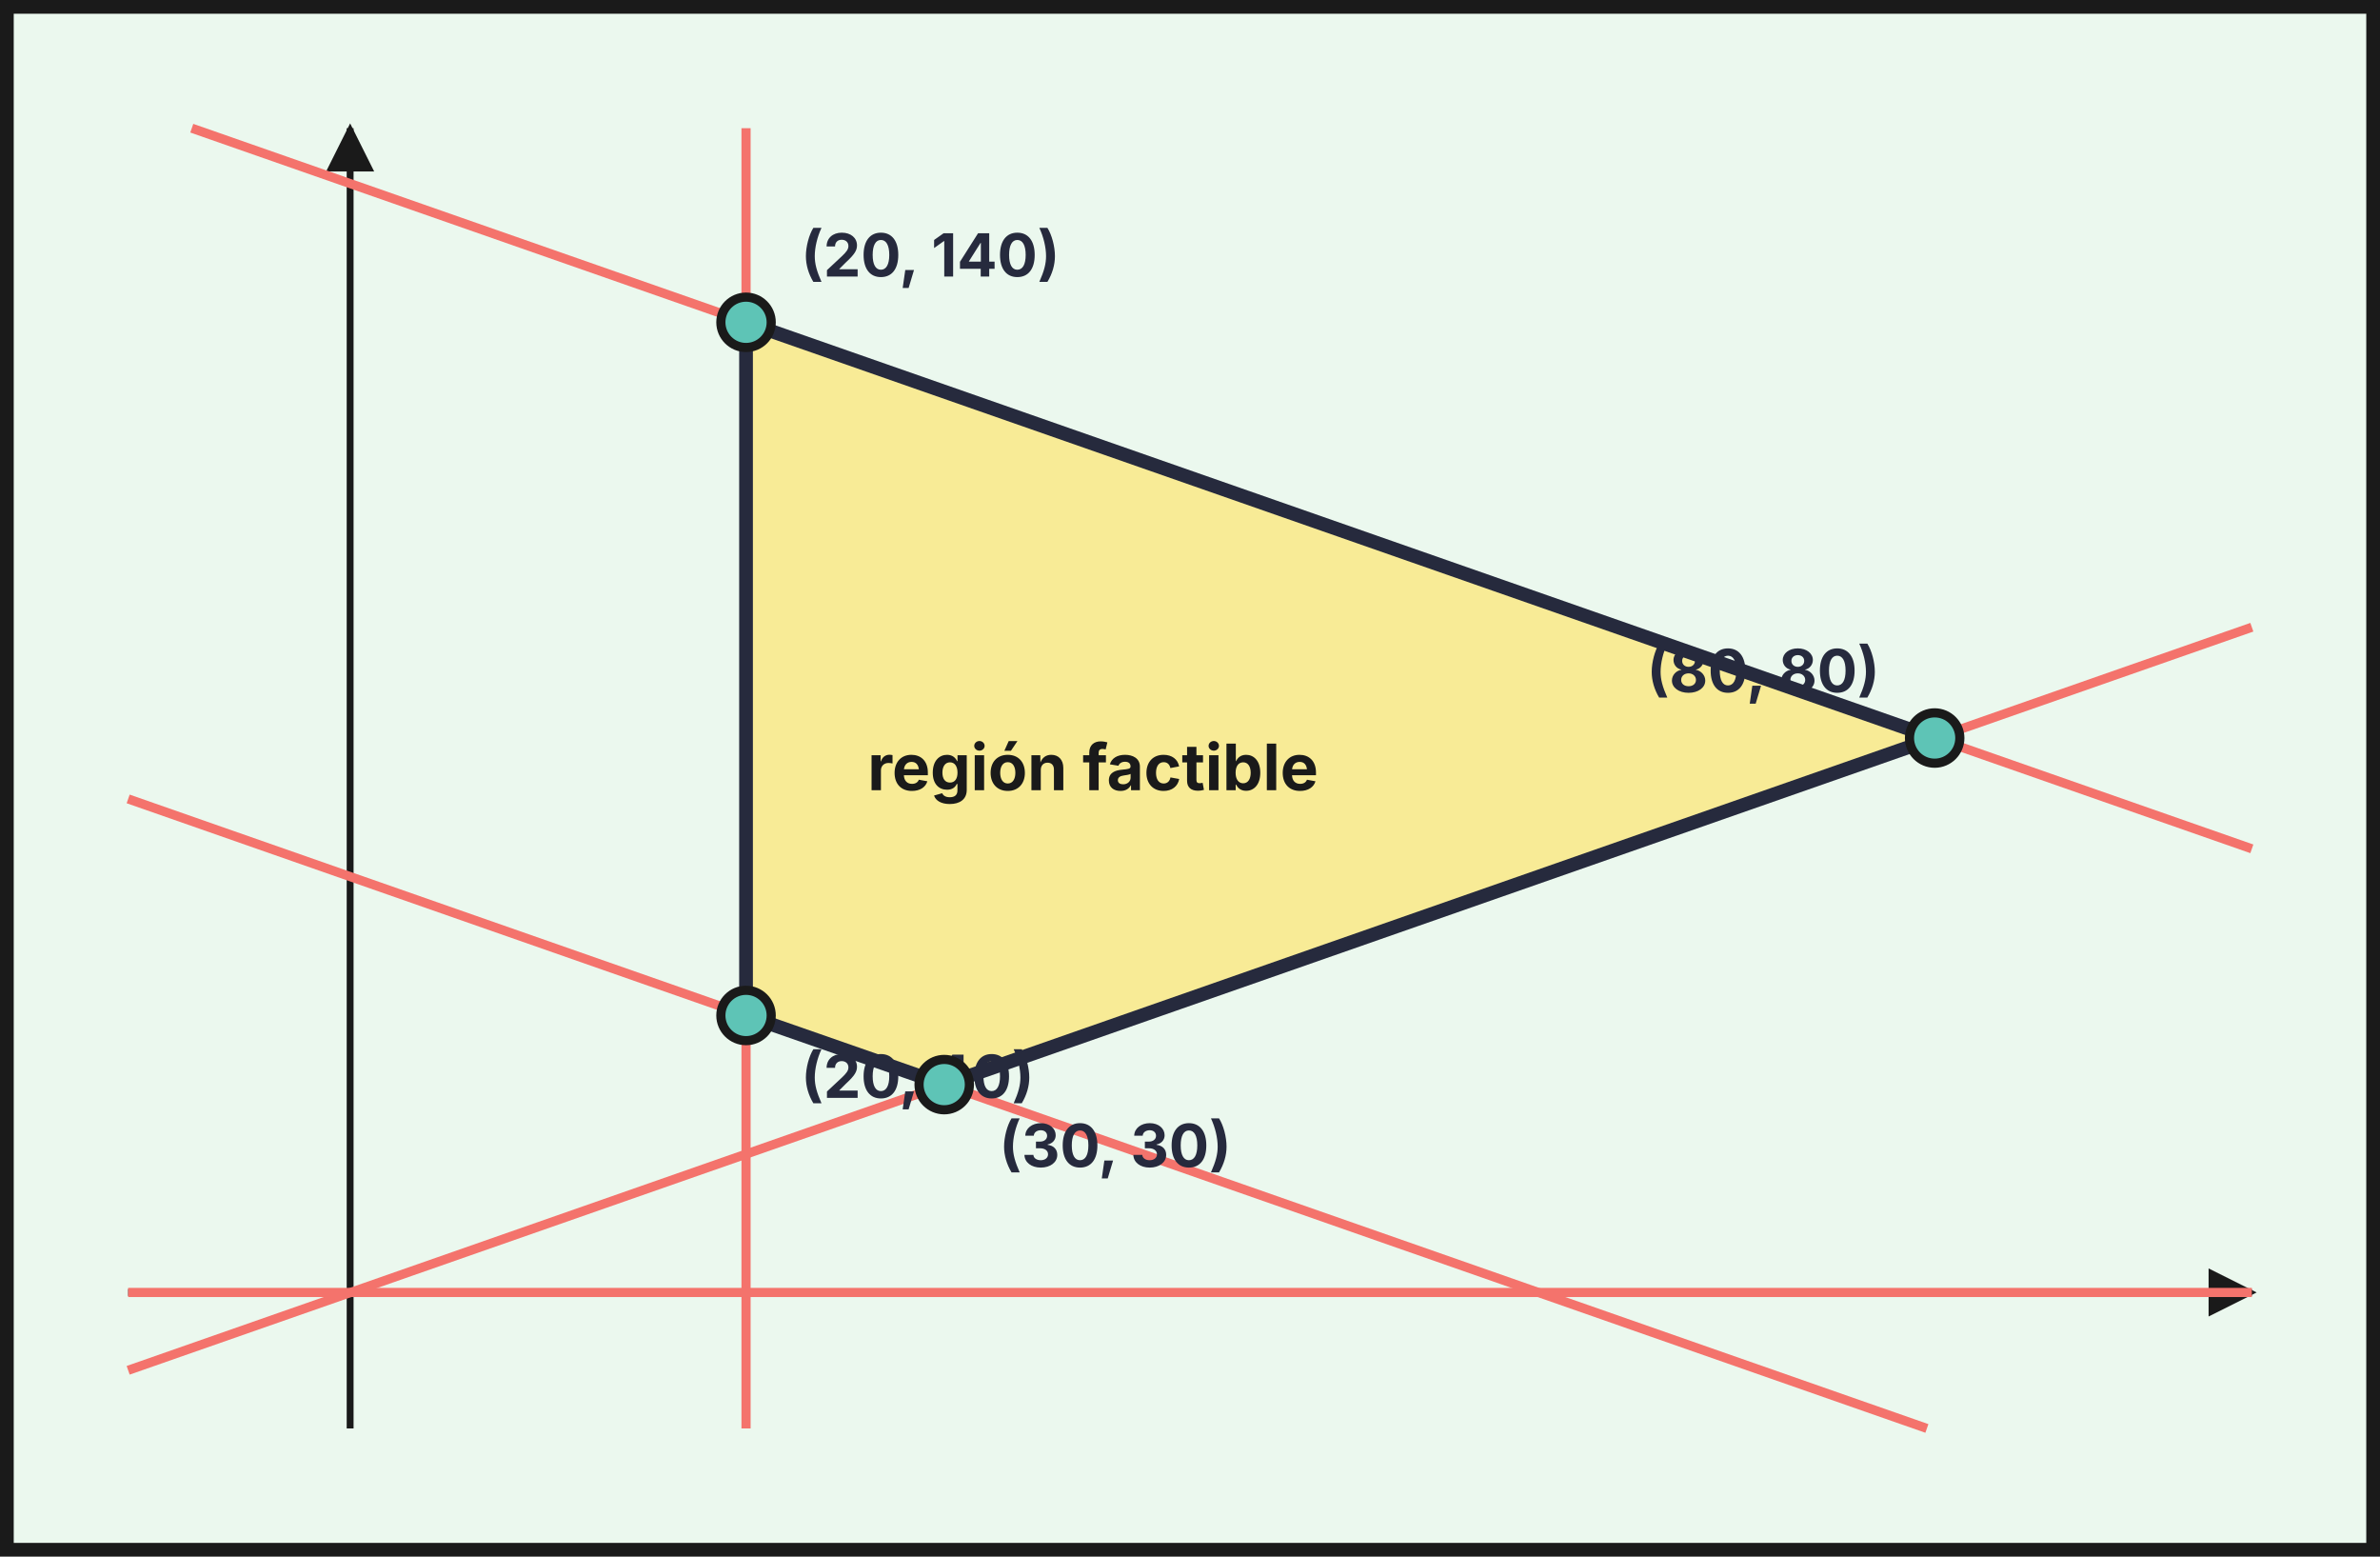
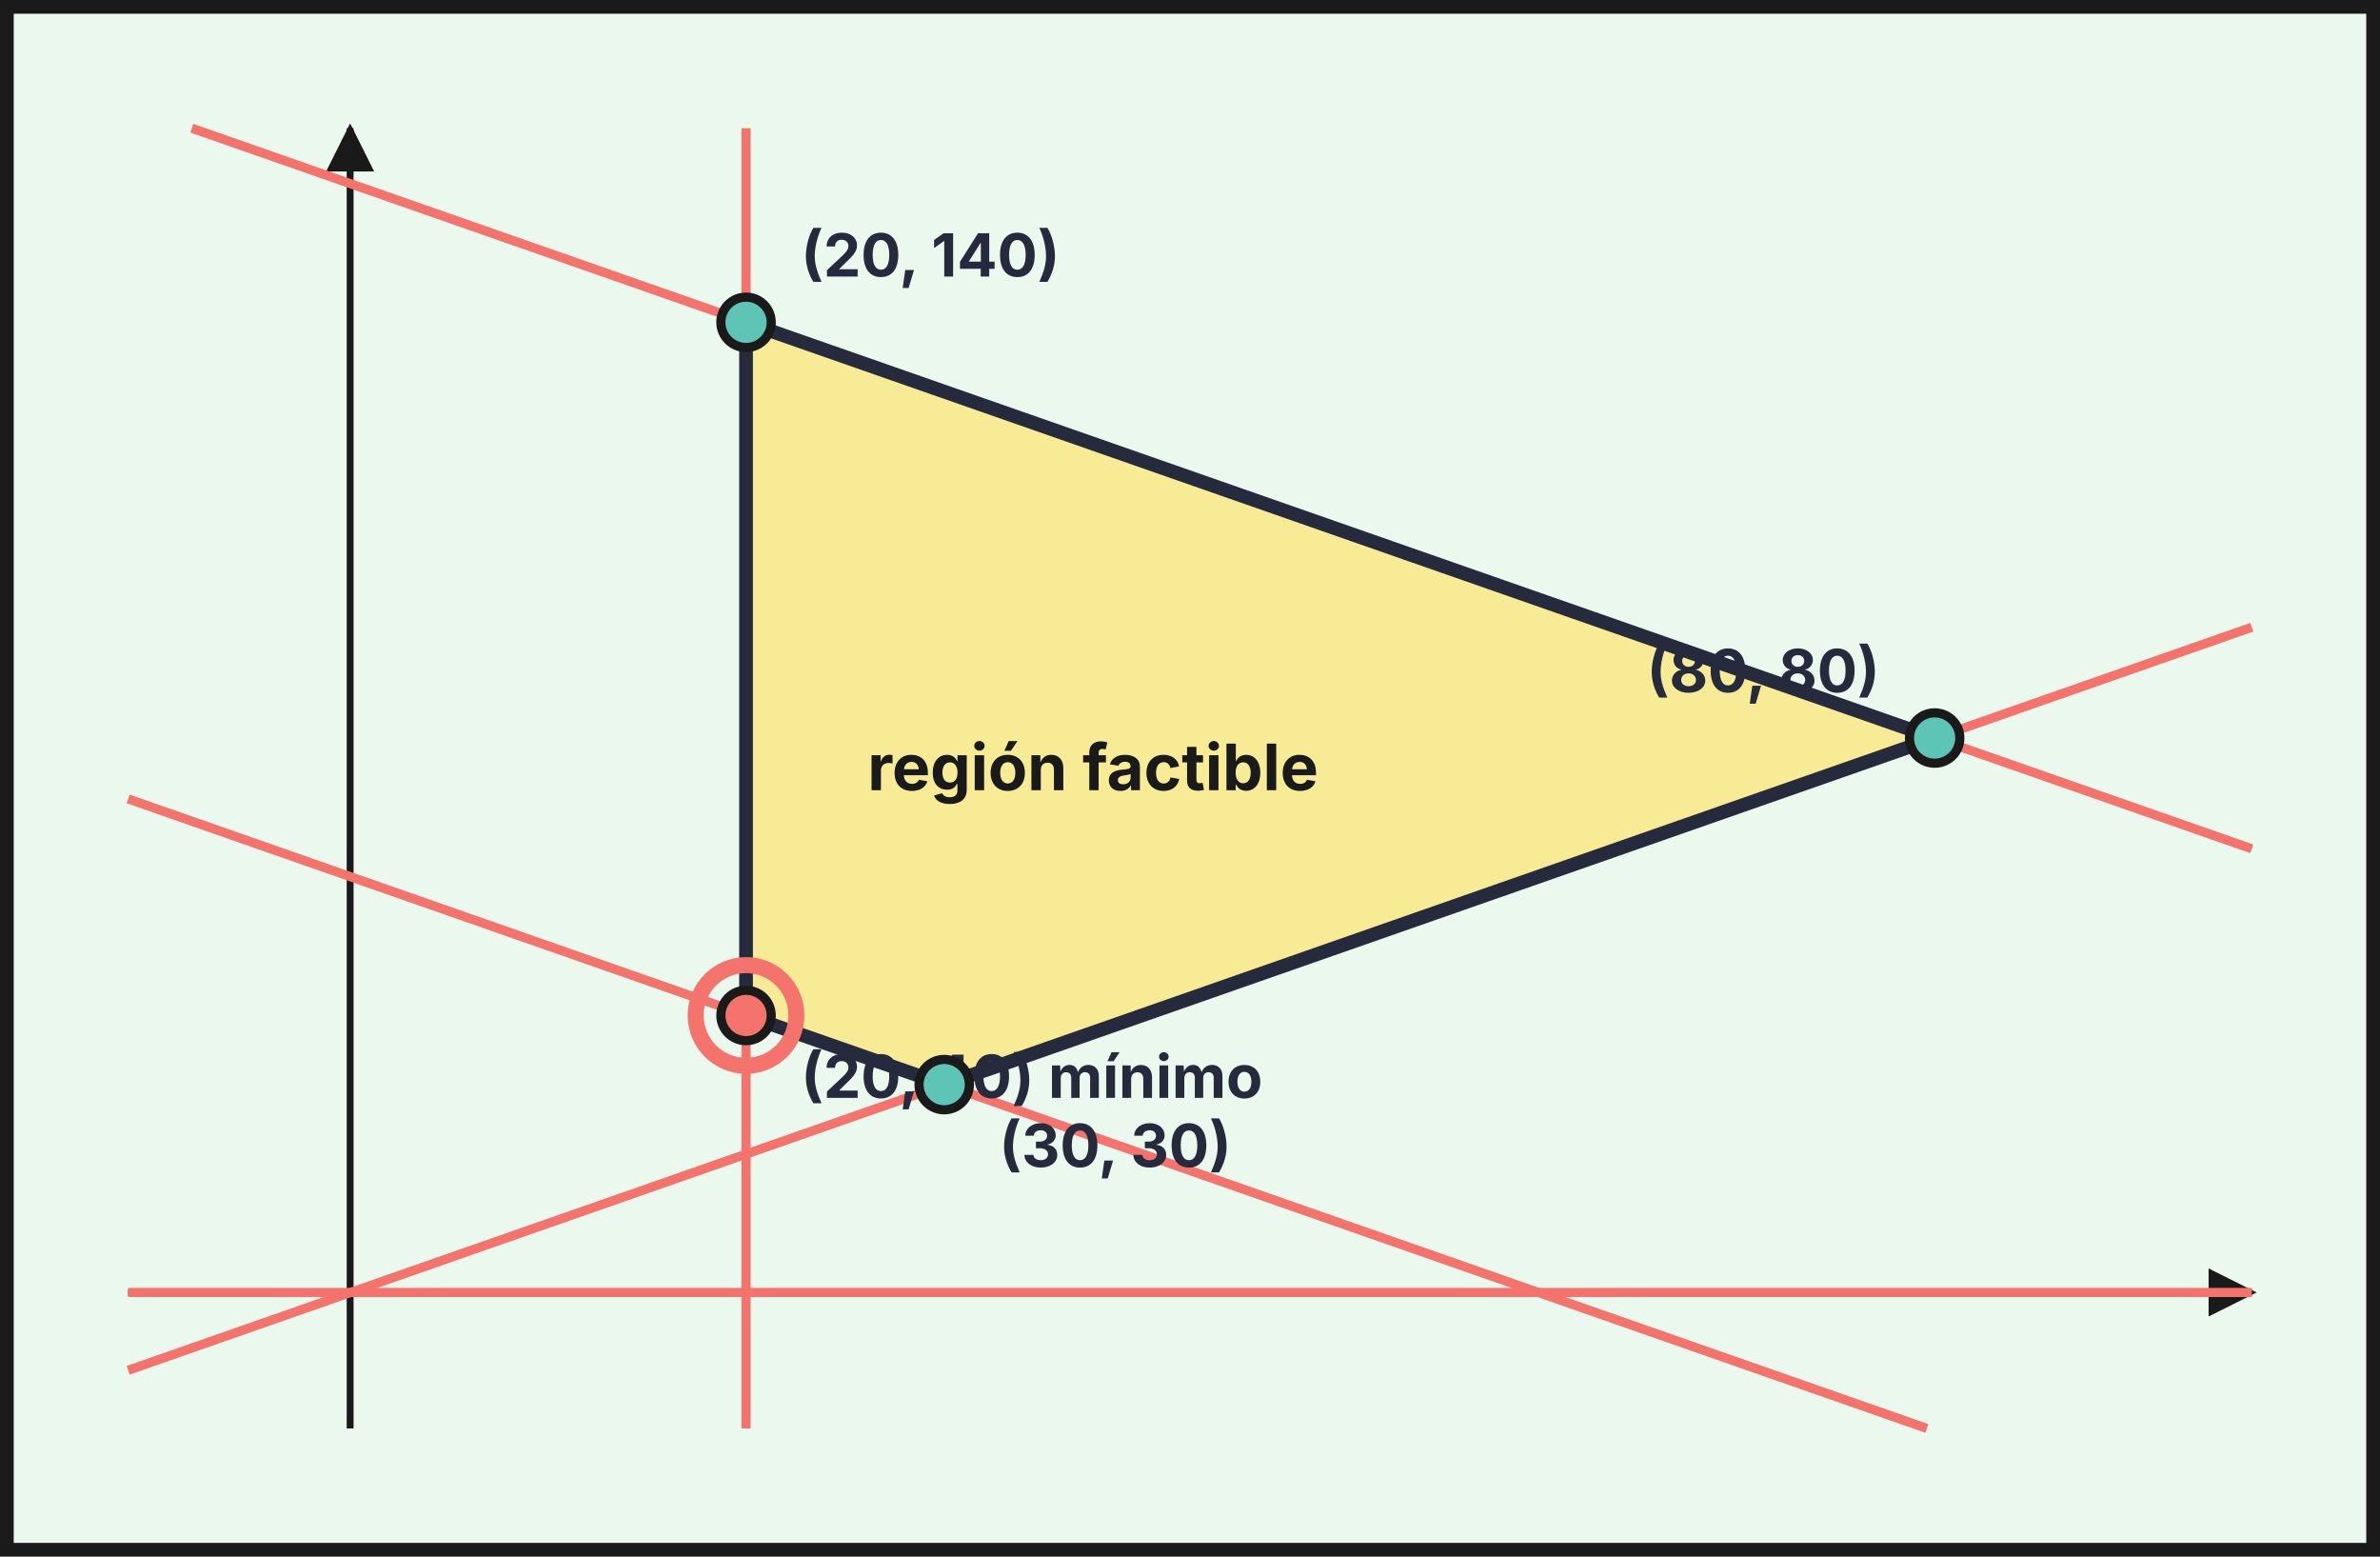
<svg xmlns="http://www.w3.org/2000/svg" viewBox="0 0 520 340" width="520" height="340" font-family="Inter, Helvetica, Arial, sans-serif" role="img">
  <defs>
    <marker id="f" viewBox="0 0 10 10" refX="9" refY="5" markerWidth="7" markerHeight="7" orient="auto">
      <path d="M0,0 L10,5 L0,10 z" fill="#1A1A1A" />
    </marker>
  </defs>
  <rect x="1.5" y="1.5" width="517" height="337" fill="#EBF8EE" stroke="#1A1A1A" stroke-width="3" />
  <path d="M163.0,221.8 L206.3,236.9 L422.7,161.2 L163.0,70.4 Z" fill="#FCE678" fill-opacity="0.75" stroke="none" />
  <line x1="28.0" y1="282.3" x2="492.0" y2="282.3" stroke="#1A1A1A" stroke-width="1.5" marker-end="url(#f)" />
  <line x1="76.5" y1="312.0" x2="76.5" y2="28.0" stroke="#1A1A1A" stroke-width="1.5" marker-end="url(#f)" />
  <line x1="492.0" y1="185.4" x2="41.9" y2="28.0" stroke="#F4736C" stroke-width="2" stroke-dasharray="0" />
  <line x1="28.0" y1="174.5" x2="421.0" y2="312.0" stroke="#F4736C" stroke-width="2" stroke-dasharray="0" />
  <line x1="163.0" y1="312.0" x2="163.0" y2="28.0" stroke="#F4736C" stroke-width="2" stroke-dasharray="0" />
  <line x1="28.0" y1="299.3" x2="492.0" y2="137.0" stroke="#F4736C" stroke-width="2" stroke-dasharray="0" />
  <line x1="28.0" y1="282.3" x2="492.0" y2="282.3" stroke="#F4736C" stroke-width="2" stroke-dasharray="0" />
  <path d="M163.0,221.8 L206.3,236.9 L422.7,161.2 L163.0,70.4 Z" fill="none" stroke="#262A3D" stroke-width="3" />
-   <circle cx="163.0" cy="221.8" r="5.5" fill="#5EC4B6" stroke="#1A1A1A" stroke-width="2" />
-   <text x="175.0" y="239.8" text-anchor="start" font-size="13" fill="#262A3D" font-weight="700">(20, 40)</text>
+   <circle cx="163.0" cy="221.8" r="11" fill="none" stroke="#F4736C" stroke-width="3.5" />
+   <circle cx="163.0" cy="221.8" r="5.5" fill="#F4736C" stroke="#1A1A1A" stroke-width="2" />
+   <text x="175.0" y="239.8" text-anchor="start" font-size="13" fill="#262A3D" font-weight="700">(20, 40) mínimo</text>
  <circle cx="206.3" cy="236.9" r="5.5" fill="#5EC4B6" stroke="#1A1A1A" stroke-width="2" />
  <text x="218.3" y="254.9" text-anchor="start" font-size="13" fill="#262A3D" font-weight="700">(30, 30)</text>
  <circle cx="422.7" cy="161.2" r="5.5" fill="#5EC4B6" stroke="#1A1A1A" stroke-width="2" />
  <text x="410.7" y="151.2" text-anchor="end" font-size="13" fill="#262A3D" font-weight="700">(80, 80)</text>
  <circle cx="163.0" cy="70.4" r="5.5" fill="#5EC4B6" stroke="#1A1A1A" stroke-width="2" />
  <text x="175.0" y="60.4" text-anchor="start" font-size="13" fill="#262A3D" font-weight="700">(20, 140)</text>
  <text x="238.8" y="172.6" text-anchor="middle" font-size="14" fill="#1A1A1A" font-weight="700">región factible</text>
</svg>
